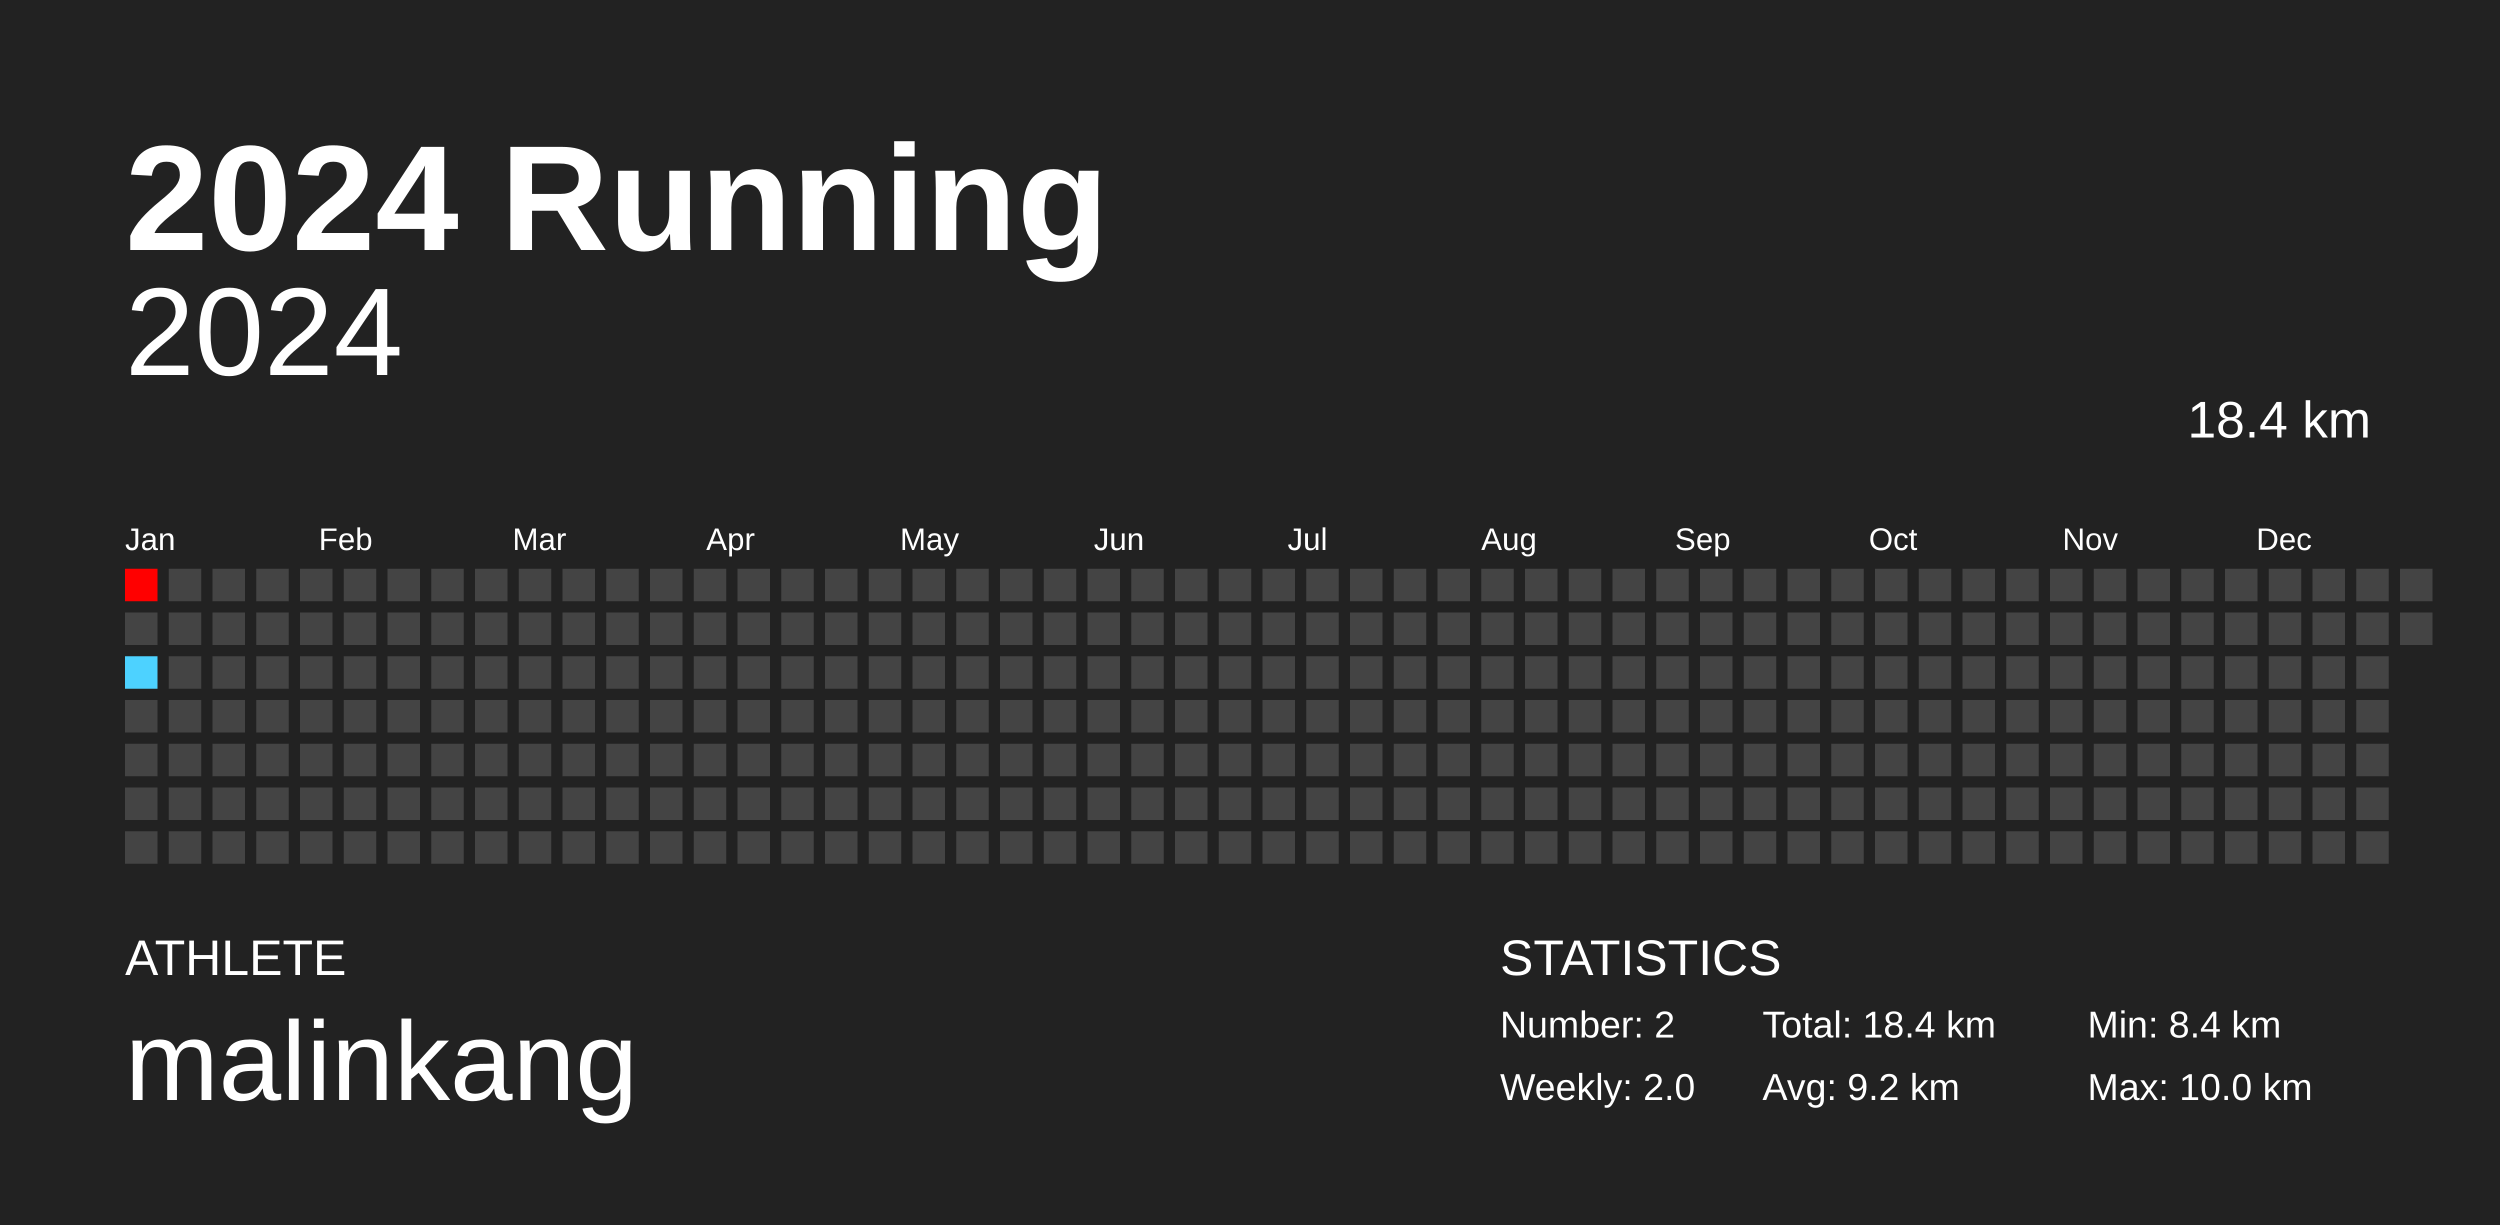
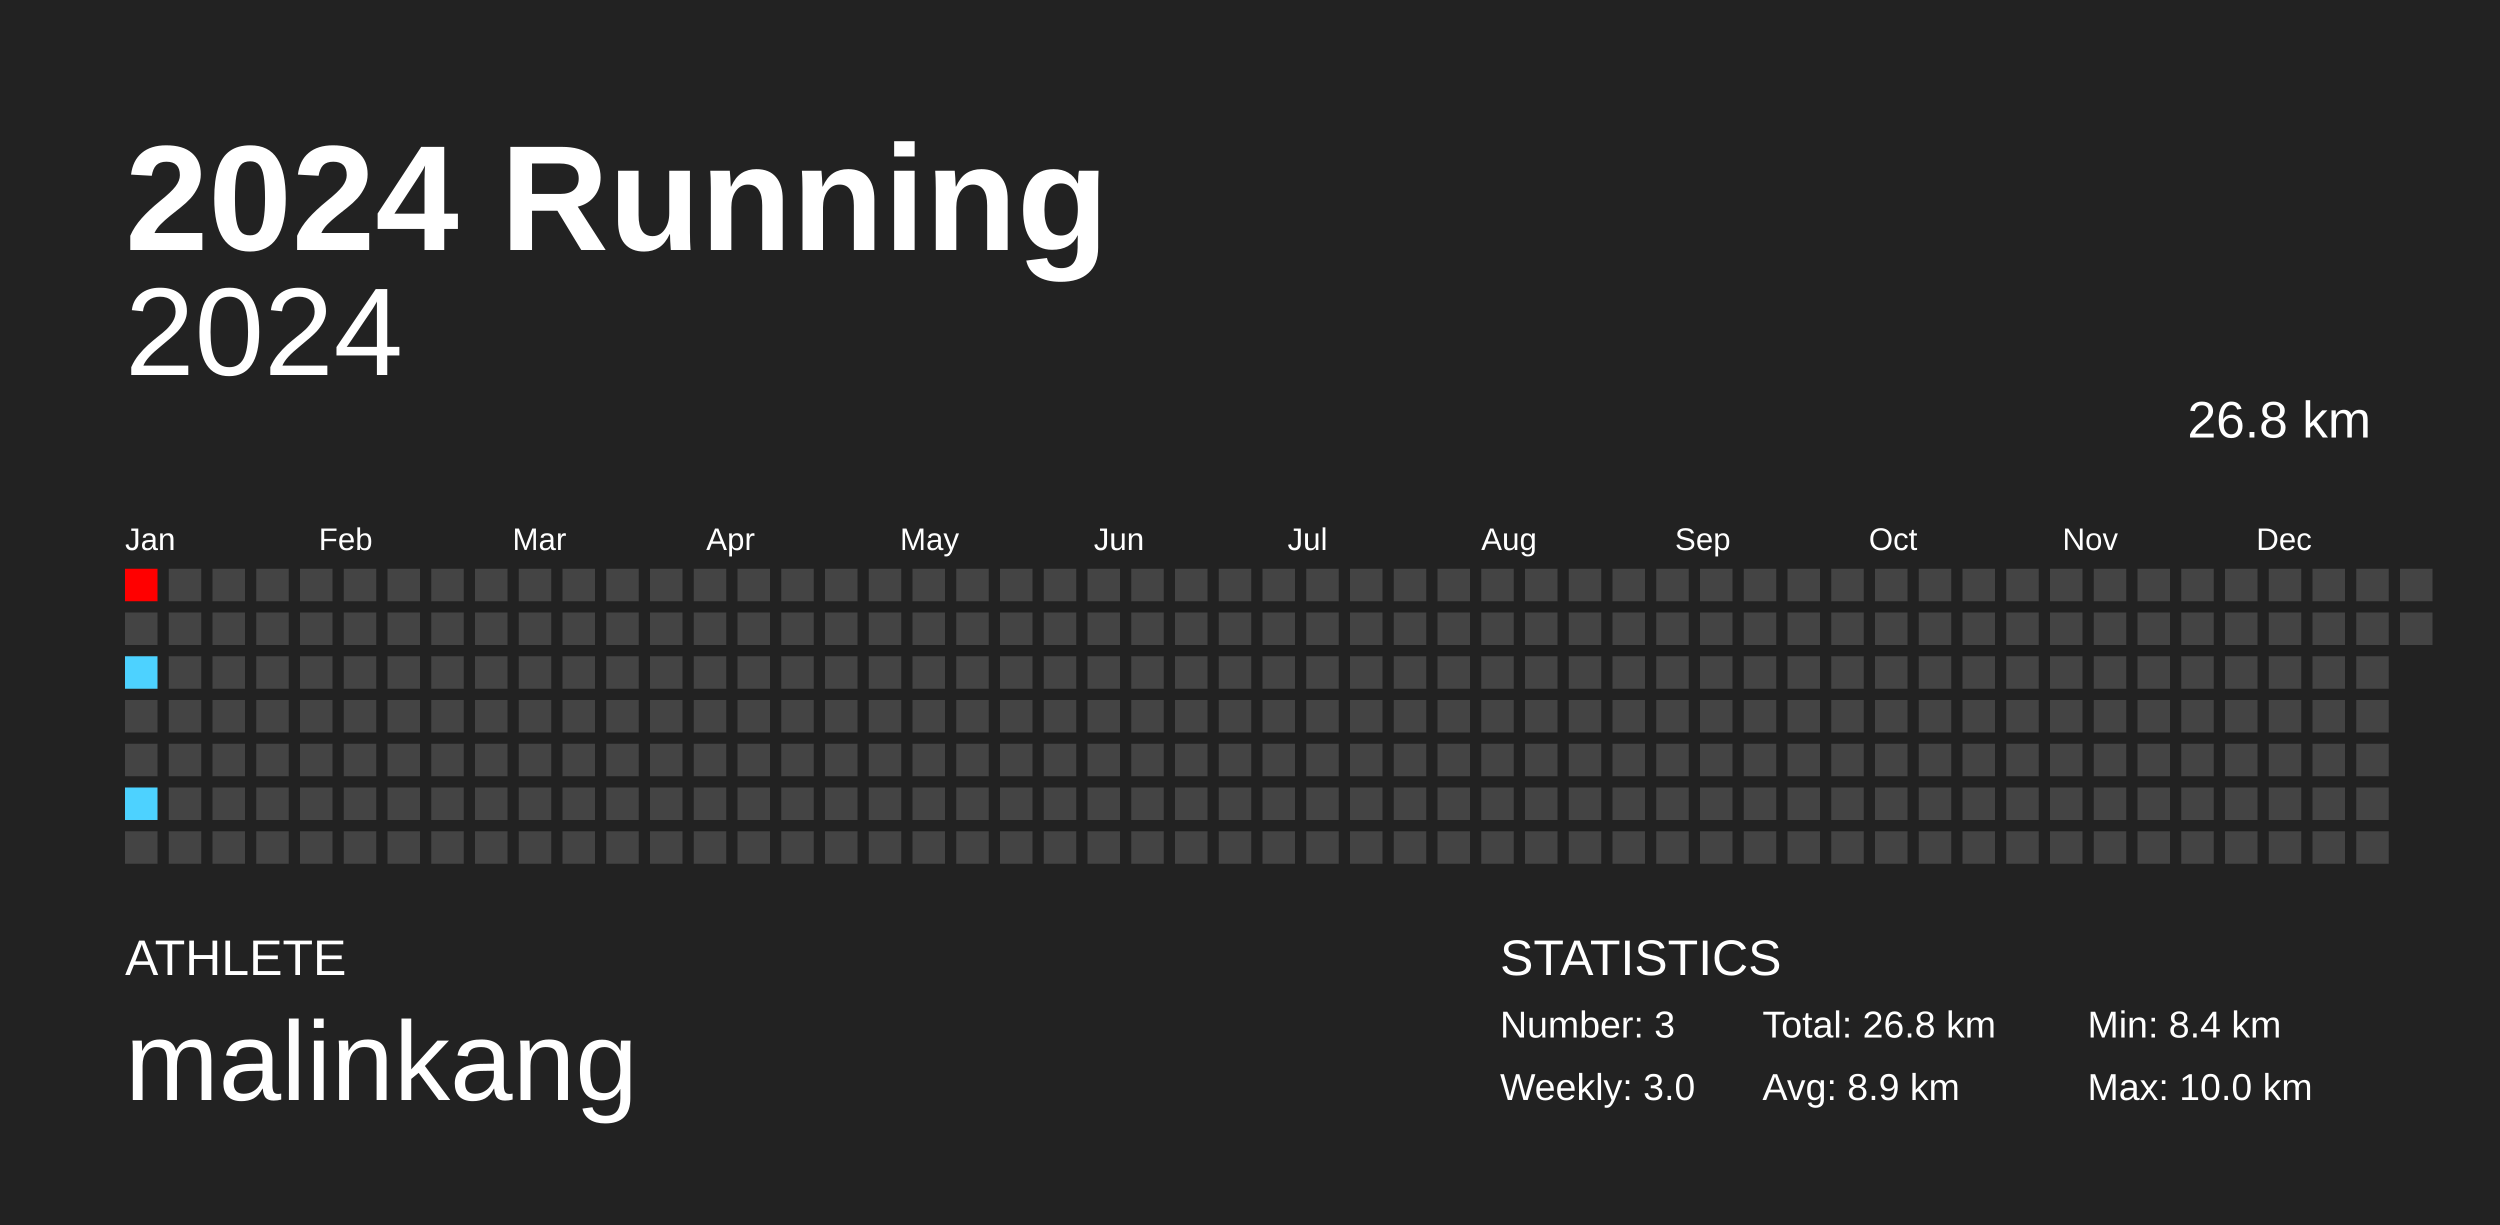
<svg xmlns="http://www.w3.org/2000/svg" baseProfile="full" height="98mm" version="1.1" viewBox="0,0,200,98" width="200mm">
  <defs />
  <rect fill="#222222" height="98" width="200" x="0" y="0" />
  <text fill="#FFFFFF" style="font-size:12px; font-family:Arial; font-weight:bold;" x="10" y="20">2024 Running</text>
  <text fill="#FFFFFF" style="font-size:4px; font-family:Arial" x="10" y="78">ATHLETE</text>
  <text fill="#FFFFFF" style="font-size:9px; font-family:Arial" x="10" y="88">malinkang</text>
  <text fill="#FFFFFF" style="font-size:4px; font-family:Arial" x="120" y="78">STATISTICS</text>
-   <text fill="#FFFFFF" style="font-size:3px; font-family:Arial" x="120" y="83">Number: 2</text>
-   <text fill="#FFFFFF" style="font-size:3px; font-family:Arial" x="120" y="88">Weekly: 2.0</text>
-   <text fill="#FFFFFF" style="font-size:3px; font-family:Arial" x="141" y="83">Total: 18.4 km</text>
-   <text fill="#FFFFFF" style="font-size:3px; font-family:Arial" x="141" y="88">Avg: 9.2 km</text>
+   <text fill="#FFFFFF" style="font-size:3px; font-family:Arial" x="120" y="83">Number: 3</text>
+   <text fill="#FFFFFF" style="font-size:3px; font-family:Arial" x="120" y="88">Weekly: 3.0</text>
+   <text fill="#FFFFFF" style="font-size:3px; font-family:Arial" x="141" y="83">Total: 26.8 km</text>
+   <text fill="#FFFFFF" style="font-size:3px; font-family:Arial" x="141" y="88">Avg: 8.9 km</text>
  <text fill="#FFFFFF" style="font-size:3px; font-family:Arial" x="167" y="83">Min: 8.4 km</text>
  <text fill="#FFFFFF" style="font-size:3px; font-family:Arial" x="167" y="88">Max: 10.0 km</text>
  <text alignment-baseline="hanging" fill="#FFFFFF" style="font-size:10.0px; font-family:Arial;" x="10" y="30">2024</text>
-   <text alignment-baseline="hanging" fill="#FFFFFF" style="font-size:4.125px; font-family:Arial;" x="175" y="35">18.4 km</text>
+   <text alignment-baseline="hanging" fill="#FFFFFF" style="font-size:4.125px; font-family:Arial;" x="175" y="35">26.8 km</text>
  <text fill="#FFFFFF" style="font-size:2.5px; font-family:Arial" x="10.0" y="44">Jan</text>
  <text fill="#FFFFFF" style="font-size:2.5px; font-family:Arial" x="25.5" y="44">Feb</text>
  <text fill="#FFFFFF" style="font-size:2.5px; font-family:Arial" x="41.0" y="44">Mar</text>
  <text fill="#FFFFFF" style="font-size:2.5px; font-family:Arial" x="56.5" y="44">Apr</text>
  <text fill="#FFFFFF" style="font-size:2.5px; font-family:Arial" x="72.0" y="44">May</text>
  <text fill="#FFFFFF" style="font-size:2.5px; font-family:Arial" x="87.5" y="44">Jun</text>
  <text fill="#FFFFFF" style="font-size:2.5px; font-family:Arial" x="103.0" y="44">Jul</text>
  <text fill="#FFFFFF" style="font-size:2.5px; font-family:Arial" x="118.5" y="44">Aug</text>
  <text fill="#FFFFFF" style="font-size:2.5px; font-family:Arial" x="134.0" y="44">Sep</text>
  <text fill="#FFFFFF" style="font-size:2.5px; font-family:Arial" x="149.5" y="44">Oct</text>
  <text fill="#FFFFFF" style="font-size:2.5px; font-family:Arial" x="165.0" y="44">Nov</text>
  <text fill="#FFFFFF" style="font-size:2.5px; font-family:Arial" x="180.5" y="44">Dec</text>
  <rect fill="#ff0000" height="2.6" width="2.6" x="10.0" y="45.5" />
  <rect fill="#444444" height="2.6" width="2.6" x="10.0" y="49.0" />
  <rect fill="#4dd2ff" height="2.6" width="2.6" x="10.0" y="52.5" />
  <rect fill="#444444" height="2.6" width="2.6" x="10.0" y="56.0" />
  <rect fill="#444444" height="2.6" width="2.6" x="10.0" y="59.5" />
-   <rect fill="#444444" height="2.6" width="2.6" x="10.0" y="63.0" />
+   <rect fill="#4dd2ff" height="2.6" width="2.6" x="10.0" y="63.0" />
  <rect fill="#444444" height="2.6" width="2.6" x="10.0" y="66.5" />
  <rect fill="#444444" height="2.6" width="2.6" x="13.5" y="45.5" />
  <rect fill="#444444" height="2.6" width="2.6" x="13.5" y="49.0" />
  <rect fill="#444444" height="2.6" width="2.6" x="13.5" y="52.5" />
  <rect fill="#444444" height="2.6" width="2.6" x="13.5" y="56.0" />
  <rect fill="#444444" height="2.6" width="2.6" x="13.5" y="59.5" />
  <rect fill="#444444" height="2.6" width="2.6" x="13.5" y="63.0" />
  <rect fill="#444444" height="2.6" width="2.6" x="13.5" y="66.5" />
  <rect fill="#444444" height="2.6" width="2.6" x="17.0" y="45.5" />
  <rect fill="#444444" height="2.6" width="2.6" x="17.0" y="49.0" />
  <rect fill="#444444" height="2.6" width="2.6" x="17.0" y="52.5" />
  <rect fill="#444444" height="2.6" width="2.6" x="17.0" y="56.0" />
  <rect fill="#444444" height="2.6" width="2.6" x="17.0" y="59.5" />
  <rect fill="#444444" height="2.6" width="2.6" x="17.0" y="63.0" />
  <rect fill="#444444" height="2.6" width="2.6" x="17.0" y="66.5" />
  <rect fill="#444444" height="2.6" width="2.6" x="20.5" y="45.5" />
  <rect fill="#444444" height="2.6" width="2.6" x="20.5" y="49.0" />
  <rect fill="#444444" height="2.6" width="2.6" x="20.5" y="52.5" />
  <rect fill="#444444" height="2.6" width="2.6" x="20.5" y="56.0" />
  <rect fill="#444444" height="2.6" width="2.6" x="20.5" y="59.5" />
  <rect fill="#444444" height="2.6" width="2.6" x="20.5" y="63.0" />
  <rect fill="#444444" height="2.6" width="2.6" x="20.5" y="66.5" />
  <rect fill="#444444" height="2.6" width="2.6" x="24.0" y="45.5" />
  <rect fill="#444444" height="2.6" width="2.6" x="24.0" y="49.0" />
  <rect fill="#444444" height="2.6" width="2.6" x="24.0" y="52.5" />
  <rect fill="#444444" height="2.6" width="2.6" x="24.0" y="56.0" />
  <rect fill="#444444" height="2.6" width="2.6" x="24.0" y="59.5" />
  <rect fill="#444444" height="2.6" width="2.6" x="24.0" y="63.0" />
  <rect fill="#444444" height="2.6" width="2.6" x="24.0" y="66.5" />
  <rect fill="#444444" height="2.6" width="2.6" x="27.5" y="45.5" />
  <rect fill="#444444" height="2.6" width="2.6" x="27.5" y="49.0" />
  <rect fill="#444444" height="2.6" width="2.6" x="27.5" y="52.5" />
  <rect fill="#444444" height="2.6" width="2.6" x="27.5" y="56.0" />
  <rect fill="#444444" height="2.6" width="2.6" x="27.5" y="59.5" />
  <rect fill="#444444" height="2.6" width="2.6" x="27.5" y="63.0" />
  <rect fill="#444444" height="2.6" width="2.6" x="27.5" y="66.5" />
  <rect fill="#444444" height="2.6" width="2.6" x="31.0" y="45.5" />
  <rect fill="#444444" height="2.6" width="2.6" x="31.0" y="49.0" />
  <rect fill="#444444" height="2.6" width="2.6" x="31.0" y="52.5" />
  <rect fill="#444444" height="2.6" width="2.6" x="31.0" y="56.0" />
  <rect fill="#444444" height="2.6" width="2.6" x="31.0" y="59.5" />
  <rect fill="#444444" height="2.6" width="2.6" x="31.0" y="63.0" />
  <rect fill="#444444" height="2.6" width="2.6" x="31.0" y="66.5" />
  <rect fill="#444444" height="2.6" width="2.6" x="34.5" y="45.5" />
  <rect fill="#444444" height="2.6" width="2.6" x="34.5" y="49.0" />
  <rect fill="#444444" height="2.6" width="2.6" x="34.5" y="52.5" />
  <rect fill="#444444" height="2.6" width="2.6" x="34.5" y="56.0" />
  <rect fill="#444444" height="2.6" width="2.6" x="34.5" y="59.5" />
  <rect fill="#444444" height="2.6" width="2.6" x="34.5" y="63.0" />
  <rect fill="#444444" height="2.6" width="2.6" x="34.5" y="66.5" />
  <rect fill="#444444" height="2.6" width="2.6" x="38.0" y="45.5" />
  <rect fill="#444444" height="2.6" width="2.6" x="38.0" y="49.0" />
  <rect fill="#444444" height="2.6" width="2.6" x="38.0" y="52.5" />
  <rect fill="#444444" height="2.6" width="2.6" x="38.0" y="56.0" />
  <rect fill="#444444" height="2.6" width="2.6" x="38.0" y="59.5" />
  <rect fill="#444444" height="2.6" width="2.6" x="38.0" y="63.0" />
  <rect fill="#444444" height="2.6" width="2.6" x="38.0" y="66.5" />
  <rect fill="#444444" height="2.6" width="2.6" x="41.5" y="45.5" />
  <rect fill="#444444" height="2.6" width="2.6" x="41.5" y="49.0" />
  <rect fill="#444444" height="2.6" width="2.6" x="41.5" y="52.5" />
  <rect fill="#444444" height="2.6" width="2.6" x="41.5" y="56.0" />
  <rect fill="#444444" height="2.6" width="2.6" x="41.5" y="59.5" />
  <rect fill="#444444" height="2.6" width="2.6" x="41.5" y="63.0" />
  <rect fill="#444444" height="2.6" width="2.6" x="41.5" y="66.5" />
  <rect fill="#444444" height="2.6" width="2.6" x="45.0" y="45.5" />
  <rect fill="#444444" height="2.6" width="2.6" x="45.0" y="49.0" />
  <rect fill="#444444" height="2.6" width="2.6" x="45.0" y="52.5" />
  <rect fill="#444444" height="2.6" width="2.6" x="45.0" y="56.0" />
  <rect fill="#444444" height="2.6" width="2.6" x="45.0" y="59.5" />
  <rect fill="#444444" height="2.6" width="2.6" x="45.0" y="63.0" />
  <rect fill="#444444" height="2.6" width="2.6" x="45.0" y="66.5" />
  <rect fill="#444444" height="2.6" width="2.6" x="48.5" y="45.5" />
  <rect fill="#444444" height="2.6" width="2.6" x="48.5" y="49.0" />
  <rect fill="#444444" height="2.6" width="2.6" x="48.5" y="52.5" />
  <rect fill="#444444" height="2.6" width="2.6" x="48.5" y="56.0" />
  <rect fill="#444444" height="2.6" width="2.6" x="48.5" y="59.5" />
  <rect fill="#444444" height="2.6" width="2.6" x="48.5" y="63.0" />
  <rect fill="#444444" height="2.6" width="2.6" x="48.5" y="66.5" />
  <rect fill="#444444" height="2.6" width="2.6" x="52.0" y="45.5" />
  <rect fill="#444444" height="2.6" width="2.6" x="52.0" y="49.0" />
  <rect fill="#444444" height="2.6" width="2.6" x="52.0" y="52.5" />
  <rect fill="#444444" height="2.6" width="2.6" x="52.0" y="56.0" />
  <rect fill="#444444" height="2.6" width="2.6" x="52.0" y="59.5" />
  <rect fill="#444444" height="2.6" width="2.6" x="52.0" y="63.0" />
  <rect fill="#444444" height="2.6" width="2.6" x="52.0" y="66.5" />
  <rect fill="#444444" height="2.6" width="2.6" x="55.5" y="45.5" />
  <rect fill="#444444" height="2.6" width="2.6" x="55.5" y="49.0" />
  <rect fill="#444444" height="2.6" width="2.6" x="55.5" y="52.5" />
  <rect fill="#444444" height="2.6" width="2.6" x="55.5" y="56.0" />
  <rect fill="#444444" height="2.6" width="2.6" x="55.5" y="59.5" />
  <rect fill="#444444" height="2.6" width="2.6" x="55.5" y="63.0" />
  <rect fill="#444444" height="2.6" width="2.6" x="55.5" y="66.5" />
  <rect fill="#444444" height="2.6" width="2.6" x="59.0" y="45.5" />
  <rect fill="#444444" height="2.6" width="2.6" x="59.0" y="49.0" />
  <rect fill="#444444" height="2.6" width="2.6" x="59.0" y="52.5" />
  <rect fill="#444444" height="2.6" width="2.6" x="59.0" y="56.0" />
  <rect fill="#444444" height="2.6" width="2.6" x="59.0" y="59.5" />
  <rect fill="#444444" height="2.6" width="2.6" x="59.0" y="63.0" />
  <rect fill="#444444" height="2.6" width="2.6" x="59.0" y="66.5" />
  <rect fill="#444444" height="2.6" width="2.6" x="62.5" y="45.5" />
  <rect fill="#444444" height="2.6" width="2.6" x="62.5" y="49.0" />
  <rect fill="#444444" height="2.6" width="2.6" x="62.5" y="52.5" />
  <rect fill="#444444" height="2.6" width="2.6" x="62.5" y="56.0" />
  <rect fill="#444444" height="2.6" width="2.6" x="62.5" y="59.5" />
  <rect fill="#444444" height="2.6" width="2.6" x="62.5" y="63.0" />
  <rect fill="#444444" height="2.6" width="2.6" x="62.5" y="66.5" />
  <rect fill="#444444" height="2.6" width="2.6" x="66.0" y="45.5" />
  <rect fill="#444444" height="2.6" width="2.6" x="66.0" y="49.0" />
  <rect fill="#444444" height="2.6" width="2.6" x="66.0" y="52.5" />
  <rect fill="#444444" height="2.6" width="2.6" x="66.0" y="56.0" />
  <rect fill="#444444" height="2.6" width="2.6" x="66.0" y="59.5" />
  <rect fill="#444444" height="2.6" width="2.6" x="66.0" y="63.0" />
  <rect fill="#444444" height="2.6" width="2.6" x="66.0" y="66.5" />
  <rect fill="#444444" height="2.6" width="2.6" x="69.5" y="45.5" />
  <rect fill="#444444" height="2.6" width="2.6" x="69.5" y="49.0" />
  <rect fill="#444444" height="2.6" width="2.6" x="69.5" y="52.5" />
  <rect fill="#444444" height="2.6" width="2.6" x="69.5" y="56.0" />
  <rect fill="#444444" height="2.6" width="2.6" x="69.5" y="59.5" />
  <rect fill="#444444" height="2.6" width="2.6" x="69.5" y="63.0" />
  <rect fill="#444444" height="2.6" width="2.6" x="69.5" y="66.5" />
  <rect fill="#444444" height="2.6" width="2.6" x="73.0" y="45.5" />
  <rect fill="#444444" height="2.6" width="2.6" x="73.0" y="49.0" />
  <rect fill="#444444" height="2.6" width="2.6" x="73.0" y="52.5" />
  <rect fill="#444444" height="2.6" width="2.6" x="73.0" y="56.0" />
  <rect fill="#444444" height="2.6" width="2.6" x="73.0" y="59.5" />
  <rect fill="#444444" height="2.6" width="2.6" x="73.0" y="63.0" />
  <rect fill="#444444" height="2.6" width="2.6" x="73.0" y="66.5" />
  <rect fill="#444444" height="2.6" width="2.6" x="76.5" y="45.5" />
  <rect fill="#444444" height="2.6" width="2.6" x="76.5" y="49.0" />
  <rect fill="#444444" height="2.6" width="2.6" x="76.5" y="52.5" />
  <rect fill="#444444" height="2.6" width="2.6" x="76.5" y="56.0" />
  <rect fill="#444444" height="2.6" width="2.6" x="76.5" y="59.5" />
  <rect fill="#444444" height="2.6" width="2.6" x="76.5" y="63.0" />
  <rect fill="#444444" height="2.6" width="2.6" x="76.5" y="66.5" />
  <rect fill="#444444" height="2.6" width="2.6" x="80.0" y="45.5" />
  <rect fill="#444444" height="2.6" width="2.6" x="80.0" y="49.0" />
  <rect fill="#444444" height="2.6" width="2.6" x="80.0" y="52.5" />
  <rect fill="#444444" height="2.6" width="2.6" x="80.0" y="56.0" />
  <rect fill="#444444" height="2.6" width="2.6" x="80.0" y="59.5" />
  <rect fill="#444444" height="2.6" width="2.6" x="80.0" y="63.0" />
  <rect fill="#444444" height="2.6" width="2.6" x="80.0" y="66.5" />
  <rect fill="#444444" height="2.6" width="2.6" x="83.5" y="45.5" />
  <rect fill="#444444" height="2.6" width="2.6" x="83.5" y="49.0" />
  <rect fill="#444444" height="2.6" width="2.6" x="83.5" y="52.5" />
  <rect fill="#444444" height="2.6" width="2.6" x="83.5" y="56.0" />
  <rect fill="#444444" height="2.6" width="2.6" x="83.5" y="59.5" />
  <rect fill="#444444" height="2.6" width="2.6" x="83.5" y="63.0" />
  <rect fill="#444444" height="2.6" width="2.6" x="83.5" y="66.5" />
  <rect fill="#444444" height="2.6" width="2.6" x="87.0" y="45.5" />
  <rect fill="#444444" height="2.6" width="2.6" x="87.0" y="49.0" />
  <rect fill="#444444" height="2.6" width="2.6" x="87.0" y="52.5" />
  <rect fill="#444444" height="2.6" width="2.6" x="87.0" y="56.0" />
  <rect fill="#444444" height="2.6" width="2.6" x="87.0" y="59.5" />
  <rect fill="#444444" height="2.6" width="2.6" x="87.0" y="63.0" />
  <rect fill="#444444" height="2.6" width="2.6" x="87.0" y="66.5" />
  <rect fill="#444444" height="2.6" width="2.6" x="90.5" y="45.5" />
  <rect fill="#444444" height="2.6" width="2.6" x="90.5" y="49.0" />
  <rect fill="#444444" height="2.6" width="2.6" x="90.5" y="52.5" />
  <rect fill="#444444" height="2.6" width="2.6" x="90.5" y="56.0" />
  <rect fill="#444444" height="2.6" width="2.6" x="90.5" y="59.5" />
  <rect fill="#444444" height="2.6" width="2.6" x="90.5" y="63.0" />
  <rect fill="#444444" height="2.6" width="2.6" x="90.5" y="66.5" />
  <rect fill="#444444" height="2.6" width="2.6" x="94.0" y="45.5" />
  <rect fill="#444444" height="2.6" width="2.6" x="94.0" y="49.0" />
  <rect fill="#444444" height="2.6" width="2.6" x="94.0" y="52.5" />
  <rect fill="#444444" height="2.6" width="2.6" x="94.0" y="56.0" />
  <rect fill="#444444" height="2.6" width="2.6" x="94.0" y="59.5" />
  <rect fill="#444444" height="2.6" width="2.6" x="94.0" y="63.0" />
  <rect fill="#444444" height="2.6" width="2.6" x="94.0" y="66.5" />
  <rect fill="#444444" height="2.6" width="2.6" x="97.5" y="45.5" />
  <rect fill="#444444" height="2.6" width="2.6" x="97.5" y="49.0" />
  <rect fill="#444444" height="2.6" width="2.6" x="97.5" y="52.5" />
  <rect fill="#444444" height="2.6" width="2.6" x="97.5" y="56.0" />
  <rect fill="#444444" height="2.6" width="2.6" x="97.5" y="59.5" />
  <rect fill="#444444" height="2.6" width="2.6" x="97.5" y="63.0" />
  <rect fill="#444444" height="2.6" width="2.6" x="97.5" y="66.5" />
  <rect fill="#444444" height="2.6" width="2.6" x="101.0" y="45.5" />
  <rect fill="#444444" height="2.6" width="2.6" x="101.0" y="49.0" />
  <rect fill="#444444" height="2.6" width="2.6" x="101.0" y="52.5" />
  <rect fill="#444444" height="2.6" width="2.6" x="101.0" y="56.0" />
  <rect fill="#444444" height="2.6" width="2.6" x="101.0" y="59.5" />
  <rect fill="#444444" height="2.6" width="2.6" x="101.0" y="63.0" />
  <rect fill="#444444" height="2.6" width="2.6" x="101.0" y="66.5" />
  <rect fill="#444444" height="2.6" width="2.6" x="104.5" y="45.5" />
  <rect fill="#444444" height="2.6" width="2.6" x="104.5" y="49.0" />
  <rect fill="#444444" height="2.6" width="2.6" x="104.5" y="52.5" />
  <rect fill="#444444" height="2.6" width="2.6" x="104.5" y="56.0" />
  <rect fill="#444444" height="2.6" width="2.6" x="104.5" y="59.5" />
  <rect fill="#444444" height="2.6" width="2.6" x="104.5" y="63.0" />
  <rect fill="#444444" height="2.6" width="2.6" x="104.5" y="66.5" />
  <rect fill="#444444" height="2.6" width="2.6" x="108.0" y="45.5" />
  <rect fill="#444444" height="2.6" width="2.6" x="108.0" y="49.0" />
  <rect fill="#444444" height="2.6" width="2.6" x="108.0" y="52.5" />
  <rect fill="#444444" height="2.6" width="2.6" x="108.0" y="56.0" />
  <rect fill="#444444" height="2.6" width="2.6" x="108.0" y="59.5" />
  <rect fill="#444444" height="2.6" width="2.6" x="108.0" y="63.0" />
  <rect fill="#444444" height="2.6" width="2.6" x="108.0" y="66.5" />
  <rect fill="#444444" height="2.6" width="2.6" x="111.5" y="45.5" />
  <rect fill="#444444" height="2.6" width="2.6" x="111.5" y="49.0" />
  <rect fill="#444444" height="2.6" width="2.6" x="111.5" y="52.5" />
  <rect fill="#444444" height="2.6" width="2.6" x="111.5" y="56.0" />
  <rect fill="#444444" height="2.6" width="2.6" x="111.5" y="59.5" />
  <rect fill="#444444" height="2.6" width="2.6" x="111.5" y="63.0" />
  <rect fill="#444444" height="2.6" width="2.6" x="111.5" y="66.5" />
  <rect fill="#444444" height="2.6" width="2.6" x="115.0" y="45.5" />
  <rect fill="#444444" height="2.6" width="2.6" x="115.0" y="49.0" />
  <rect fill="#444444" height="2.6" width="2.6" x="115.0" y="52.5" />
  <rect fill="#444444" height="2.6" width="2.6" x="115.0" y="56.0" />
  <rect fill="#444444" height="2.6" width="2.6" x="115.0" y="59.5" />
  <rect fill="#444444" height="2.6" width="2.6" x="115.0" y="63.0" />
  <rect fill="#444444" height="2.6" width="2.6" x="115.0" y="66.5" />
  <rect fill="#444444" height="2.6" width="2.6" x="118.5" y="45.5" />
  <rect fill="#444444" height="2.6" width="2.6" x="118.5" y="49.0" />
  <rect fill="#444444" height="2.6" width="2.6" x="118.5" y="52.5" />
  <rect fill="#444444" height="2.6" width="2.6" x="118.5" y="56.0" />
  <rect fill="#444444" height="2.6" width="2.6" x="118.5" y="59.5" />
  <rect fill="#444444" height="2.6" width="2.6" x="118.5" y="63.0" />
  <rect fill="#444444" height="2.6" width="2.6" x="118.5" y="66.5" />
  <rect fill="#444444" height="2.6" width="2.6" x="122.0" y="45.5" />
  <rect fill="#444444" height="2.6" width="2.6" x="122.0" y="49.0" />
  <rect fill="#444444" height="2.6" width="2.6" x="122.0" y="52.5" />
  <rect fill="#444444" height="2.6" width="2.6" x="122.0" y="56.0" />
  <rect fill="#444444" height="2.6" width="2.6" x="122.0" y="59.5" />
  <rect fill="#444444" height="2.6" width="2.6" x="122.0" y="63.0" />
  <rect fill="#444444" height="2.6" width="2.6" x="122.0" y="66.5" />
  <rect fill="#444444" height="2.6" width="2.6" x="125.5" y="45.5" />
  <rect fill="#444444" height="2.6" width="2.6" x="125.5" y="49.0" />
  <rect fill="#444444" height="2.6" width="2.6" x="125.5" y="52.5" />
  <rect fill="#444444" height="2.6" width="2.6" x="125.5" y="56.0" />
  <rect fill="#444444" height="2.6" width="2.6" x="125.5" y="59.5" />
  <rect fill="#444444" height="2.6" width="2.6" x="125.5" y="63.0" />
  <rect fill="#444444" height="2.6" width="2.6" x="125.5" y="66.5" />
  <rect fill="#444444" height="2.6" width="2.6" x="129.0" y="45.5" />
  <rect fill="#444444" height="2.6" width="2.6" x="129.0" y="49.0" />
  <rect fill="#444444" height="2.6" width="2.6" x="129.0" y="52.5" />
  <rect fill="#444444" height="2.6" width="2.6" x="129.0" y="56.0" />
  <rect fill="#444444" height="2.6" width="2.6" x="129.0" y="59.5" />
  <rect fill="#444444" height="2.6" width="2.6" x="129.0" y="63.0" />
  <rect fill="#444444" height="2.6" width="2.6" x="129.0" y="66.5" />
  <rect fill="#444444" height="2.6" width="2.6" x="132.5" y="45.5" />
  <rect fill="#444444" height="2.6" width="2.6" x="132.5" y="49.0" />
  <rect fill="#444444" height="2.6" width="2.6" x="132.5" y="52.5" />
  <rect fill="#444444" height="2.6" width="2.6" x="132.5" y="56.0" />
  <rect fill="#444444" height="2.6" width="2.6" x="132.5" y="59.5" />
  <rect fill="#444444" height="2.6" width="2.6" x="132.5" y="63.0" />
  <rect fill="#444444" height="2.6" width="2.6" x="132.5" y="66.5" />
  <rect fill="#444444" height="2.6" width="2.6" x="136.0" y="45.5" />
  <rect fill="#444444" height="2.6" width="2.6" x="136.0" y="49.0" />
  <rect fill="#444444" height="2.6" width="2.6" x="136.0" y="52.5" />
  <rect fill="#444444" height="2.6" width="2.6" x="136.0" y="56.0" />
  <rect fill="#444444" height="2.6" width="2.6" x="136.0" y="59.5" />
  <rect fill="#444444" height="2.6" width="2.6" x="136.0" y="63.0" />
  <rect fill="#444444" height="2.6" width="2.6" x="136.0" y="66.5" />
  <rect fill="#444444" height="2.6" width="2.6" x="139.5" y="45.5" />
  <rect fill="#444444" height="2.6" width="2.6" x="139.5" y="49.0" />
  <rect fill="#444444" height="2.6" width="2.6" x="139.5" y="52.5" />
  <rect fill="#444444" height="2.6" width="2.6" x="139.5" y="56.0" />
  <rect fill="#444444" height="2.6" width="2.6" x="139.5" y="59.5" />
  <rect fill="#444444" height="2.6" width="2.6" x="139.5" y="63.0" />
  <rect fill="#444444" height="2.6" width="2.6" x="139.5" y="66.5" />
  <rect fill="#444444" height="2.6" width="2.6" x="143.0" y="45.5" />
  <rect fill="#444444" height="2.6" width="2.6" x="143.0" y="49.0" />
  <rect fill="#444444" height="2.6" width="2.6" x="143.0" y="52.5" />
  <rect fill="#444444" height="2.6" width="2.6" x="143.0" y="56.0" />
  <rect fill="#444444" height="2.6" width="2.6" x="143.0" y="59.5" />
  <rect fill="#444444" height="2.6" width="2.6" x="143.0" y="63.0" />
  <rect fill="#444444" height="2.6" width="2.6" x="143.0" y="66.5" />
  <rect fill="#444444" height="2.6" width="2.6" x="146.5" y="45.5" />
  <rect fill="#444444" height="2.6" width="2.6" x="146.5" y="49.0" />
  <rect fill="#444444" height="2.6" width="2.6" x="146.5" y="52.5" />
  <rect fill="#444444" height="2.6" width="2.6" x="146.5" y="56.0" />
  <rect fill="#444444" height="2.6" width="2.6" x="146.5" y="59.5" />
  <rect fill="#444444" height="2.6" width="2.6" x="146.5" y="63.0" />
  <rect fill="#444444" height="2.6" width="2.6" x="146.5" y="66.5" />
  <rect fill="#444444" height="2.6" width="2.6" x="150.0" y="45.5" />
  <rect fill="#444444" height="2.6" width="2.6" x="150.0" y="49.0" />
  <rect fill="#444444" height="2.6" width="2.6" x="150.0" y="52.5" />
  <rect fill="#444444" height="2.6" width="2.6" x="150.0" y="56.0" />
  <rect fill="#444444" height="2.6" width="2.6" x="150.0" y="59.5" />
  <rect fill="#444444" height="2.6" width="2.6" x="150.0" y="63.0" />
  <rect fill="#444444" height="2.6" width="2.6" x="150.0" y="66.5" />
  <rect fill="#444444" height="2.6" width="2.6" x="153.5" y="45.5" />
  <rect fill="#444444" height="2.6" width="2.6" x="153.5" y="49.0" />
  <rect fill="#444444" height="2.6" width="2.6" x="153.5" y="52.5" />
  <rect fill="#444444" height="2.6" width="2.6" x="153.5" y="56.0" />
  <rect fill="#444444" height="2.6" width="2.6" x="153.5" y="59.5" />
  <rect fill="#444444" height="2.6" width="2.6" x="153.5" y="63.0" />
  <rect fill="#444444" height="2.6" width="2.6" x="153.5" y="66.5" />
  <rect fill="#444444" height="2.6" width="2.6" x="157.0" y="45.5" />
  <rect fill="#444444" height="2.6" width="2.6" x="157.0" y="49.0" />
  <rect fill="#444444" height="2.6" width="2.6" x="157.0" y="52.5" />
  <rect fill="#444444" height="2.6" width="2.6" x="157.0" y="56.0" />
  <rect fill="#444444" height="2.6" width="2.6" x="157.0" y="59.5" />
  <rect fill="#444444" height="2.6" width="2.6" x="157.0" y="63.0" />
  <rect fill="#444444" height="2.6" width="2.6" x="157.0" y="66.5" />
  <rect fill="#444444" height="2.6" width="2.6" x="160.5" y="45.5" />
  <rect fill="#444444" height="2.6" width="2.6" x="160.5" y="49.0" />
  <rect fill="#444444" height="2.6" width="2.6" x="160.5" y="52.5" />
  <rect fill="#444444" height="2.6" width="2.6" x="160.5" y="56.0" />
  <rect fill="#444444" height="2.6" width="2.6" x="160.5" y="59.5" />
  <rect fill="#444444" height="2.6" width="2.6" x="160.5" y="63.0" />
  <rect fill="#444444" height="2.6" width="2.6" x="160.5" y="66.5" />
  <rect fill="#444444" height="2.6" width="2.6" x="164.0" y="45.5" />
  <rect fill="#444444" height="2.6" width="2.6" x="164.0" y="49.0" />
  <rect fill="#444444" height="2.6" width="2.6" x="164.0" y="52.5" />
  <rect fill="#444444" height="2.6" width="2.6" x="164.0" y="56.0" />
  <rect fill="#444444" height="2.6" width="2.6" x="164.0" y="59.5" />
  <rect fill="#444444" height="2.6" width="2.6" x="164.0" y="63.0" />
  <rect fill="#444444" height="2.6" width="2.6" x="164.0" y="66.5" />
  <rect fill="#444444" height="2.6" width="2.6" x="167.5" y="45.5" />
  <rect fill="#444444" height="2.6" width="2.6" x="167.5" y="49.0" />
  <rect fill="#444444" height="2.6" width="2.6" x="167.5" y="52.5" />
  <rect fill="#444444" height="2.6" width="2.6" x="167.5" y="56.0" />
  <rect fill="#444444" height="2.6" width="2.6" x="167.5" y="59.5" />
  <rect fill="#444444" height="2.6" width="2.6" x="167.5" y="63.0" />
  <rect fill="#444444" height="2.6" width="2.6" x="167.5" y="66.5" />
  <rect fill="#444444" height="2.6" width="2.6" x="171.0" y="45.5" />
  <rect fill="#444444" height="2.6" width="2.6" x="171.0" y="49.0" />
  <rect fill="#444444" height="2.6" width="2.6" x="171.0" y="52.5" />
  <rect fill="#444444" height="2.6" width="2.6" x="171.0" y="56.0" />
  <rect fill="#444444" height="2.6" width="2.6" x="171.0" y="59.5" />
  <rect fill="#444444" height="2.6" width="2.6" x="171.0" y="63.0" />
  <rect fill="#444444" height="2.6" width="2.6" x="171.0" y="66.5" />
  <rect fill="#444444" height="2.6" width="2.6" x="174.5" y="45.5" />
  <rect fill="#444444" height="2.6" width="2.6" x="174.5" y="49.0" />
  <rect fill="#444444" height="2.6" width="2.6" x="174.5" y="52.5" />
  <rect fill="#444444" height="2.6" width="2.6" x="174.5" y="56.0" />
  <rect fill="#444444" height="2.6" width="2.6" x="174.5" y="59.5" />
  <rect fill="#444444" height="2.6" width="2.6" x="174.5" y="63.0" />
  <rect fill="#444444" height="2.6" width="2.6" x="174.5" y="66.5" />
  <rect fill="#444444" height="2.6" width="2.6" x="178.0" y="45.5" />
  <rect fill="#444444" height="2.6" width="2.6" x="178.0" y="49.0" />
  <rect fill="#444444" height="2.6" width="2.6" x="178.0" y="52.5" />
  <rect fill="#444444" height="2.6" width="2.6" x="178.0" y="56.0" />
  <rect fill="#444444" height="2.6" width="2.6" x="178.0" y="59.5" />
  <rect fill="#444444" height="2.6" width="2.6" x="178.0" y="63.0" />
  <rect fill="#444444" height="2.6" width="2.6" x="178.0" y="66.5" />
  <rect fill="#444444" height="2.6" width="2.6" x="181.5" y="45.5" />
  <rect fill="#444444" height="2.6" width="2.6" x="181.5" y="49.0" />
  <rect fill="#444444" height="2.6" width="2.6" x="181.5" y="52.5" />
  <rect fill="#444444" height="2.6" width="2.6" x="181.5" y="56.0" />
  <rect fill="#444444" height="2.6" width="2.6" x="181.5" y="59.5" />
  <rect fill="#444444" height="2.6" width="2.6" x="181.5" y="63.0" />
  <rect fill="#444444" height="2.6" width="2.6" x="181.5" y="66.5" />
  <rect fill="#444444" height="2.6" width="2.6" x="185.0" y="45.5" />
  <rect fill="#444444" height="2.6" width="2.6" x="185.0" y="49.0" />
  <rect fill="#444444" height="2.6" width="2.6" x="185.0" y="52.5" />
  <rect fill="#444444" height="2.6" width="2.6" x="185.0" y="56.0" />
  <rect fill="#444444" height="2.6" width="2.6" x="185.0" y="59.5" />
  <rect fill="#444444" height="2.6" width="2.6" x="185.0" y="63.0" />
  <rect fill="#444444" height="2.6" width="2.6" x="185.0" y="66.5" />
  <rect fill="#444444" height="2.6" width="2.6" x="188.5" y="45.5" />
  <rect fill="#444444" height="2.6" width="2.6" x="188.5" y="49.0" />
  <rect fill="#444444" height="2.6" width="2.6" x="188.5" y="52.5" />
  <rect fill="#444444" height="2.6" width="2.6" x="188.5" y="56.0" />
  <rect fill="#444444" height="2.6" width="2.6" x="188.5" y="59.5" />
  <rect fill="#444444" height="2.6" width="2.6" x="188.5" y="63.0" />
  <rect fill="#444444" height="2.6" width="2.6" x="188.5" y="66.5" />
  <rect fill="#444444" height="2.6" width="2.6" x="192.0" y="45.5" />
  <rect fill="#444444" height="2.6" width="2.6" x="192.0" y="49.0" />
</svg>
